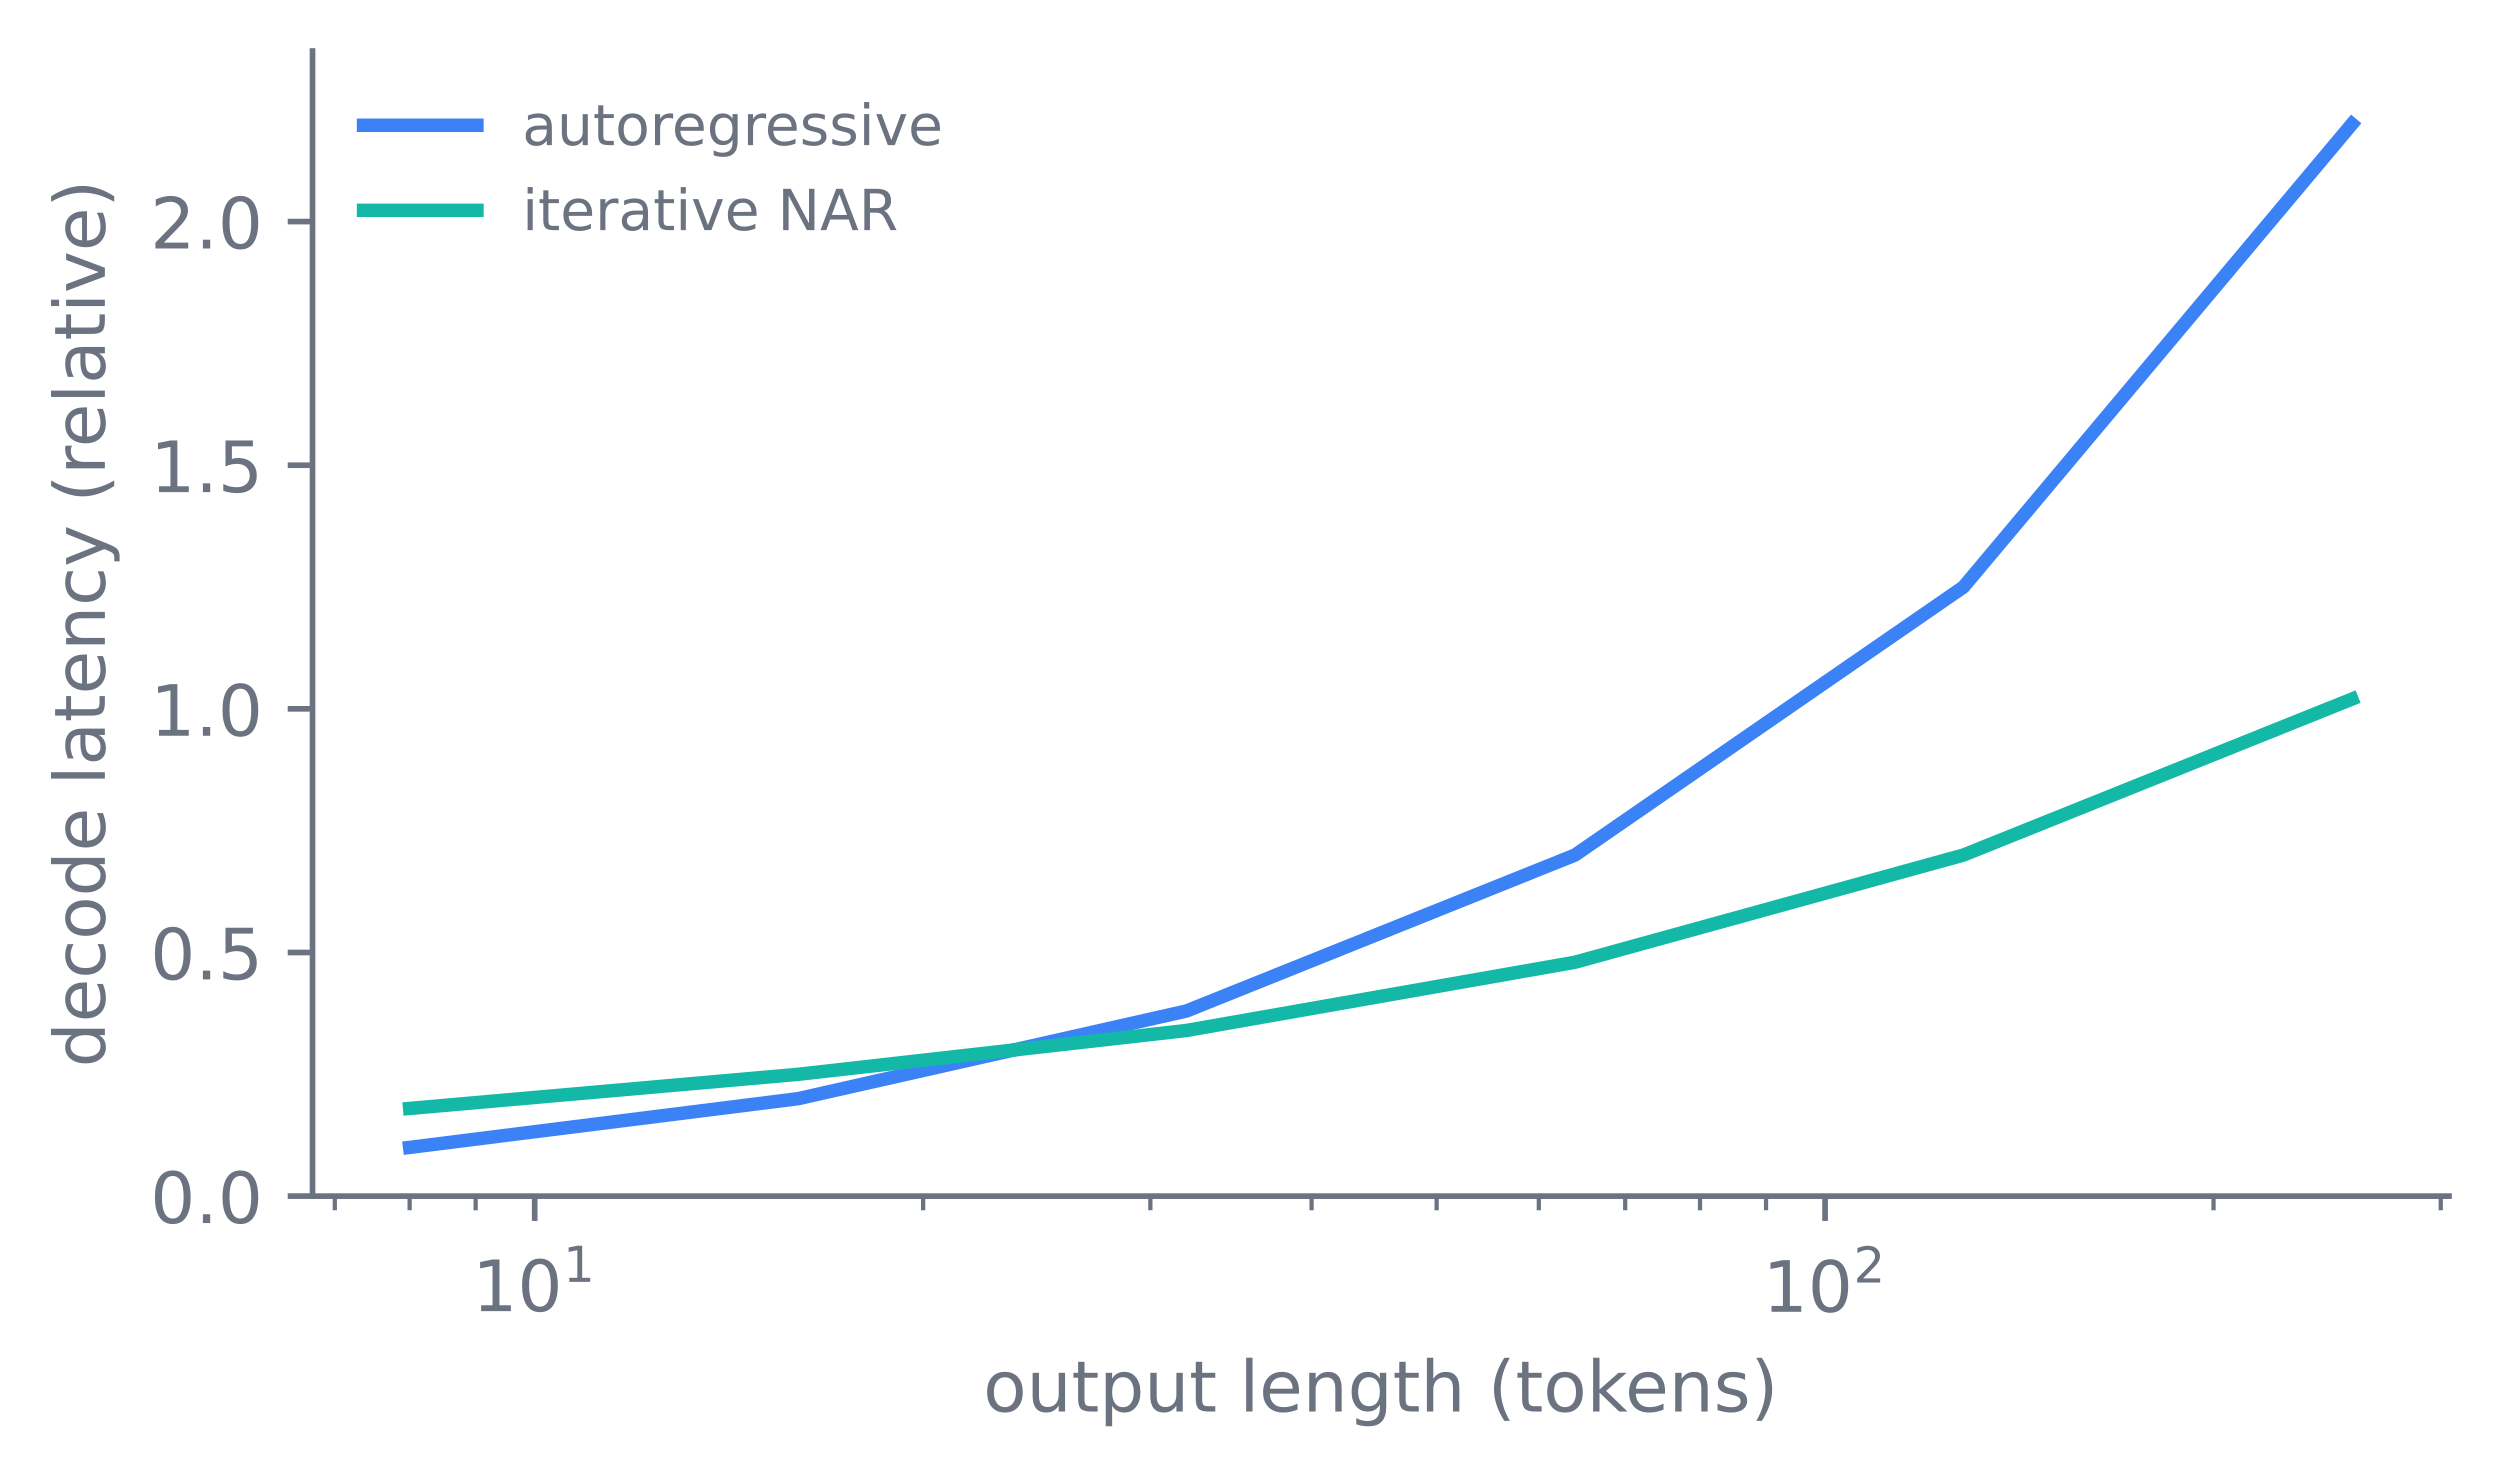
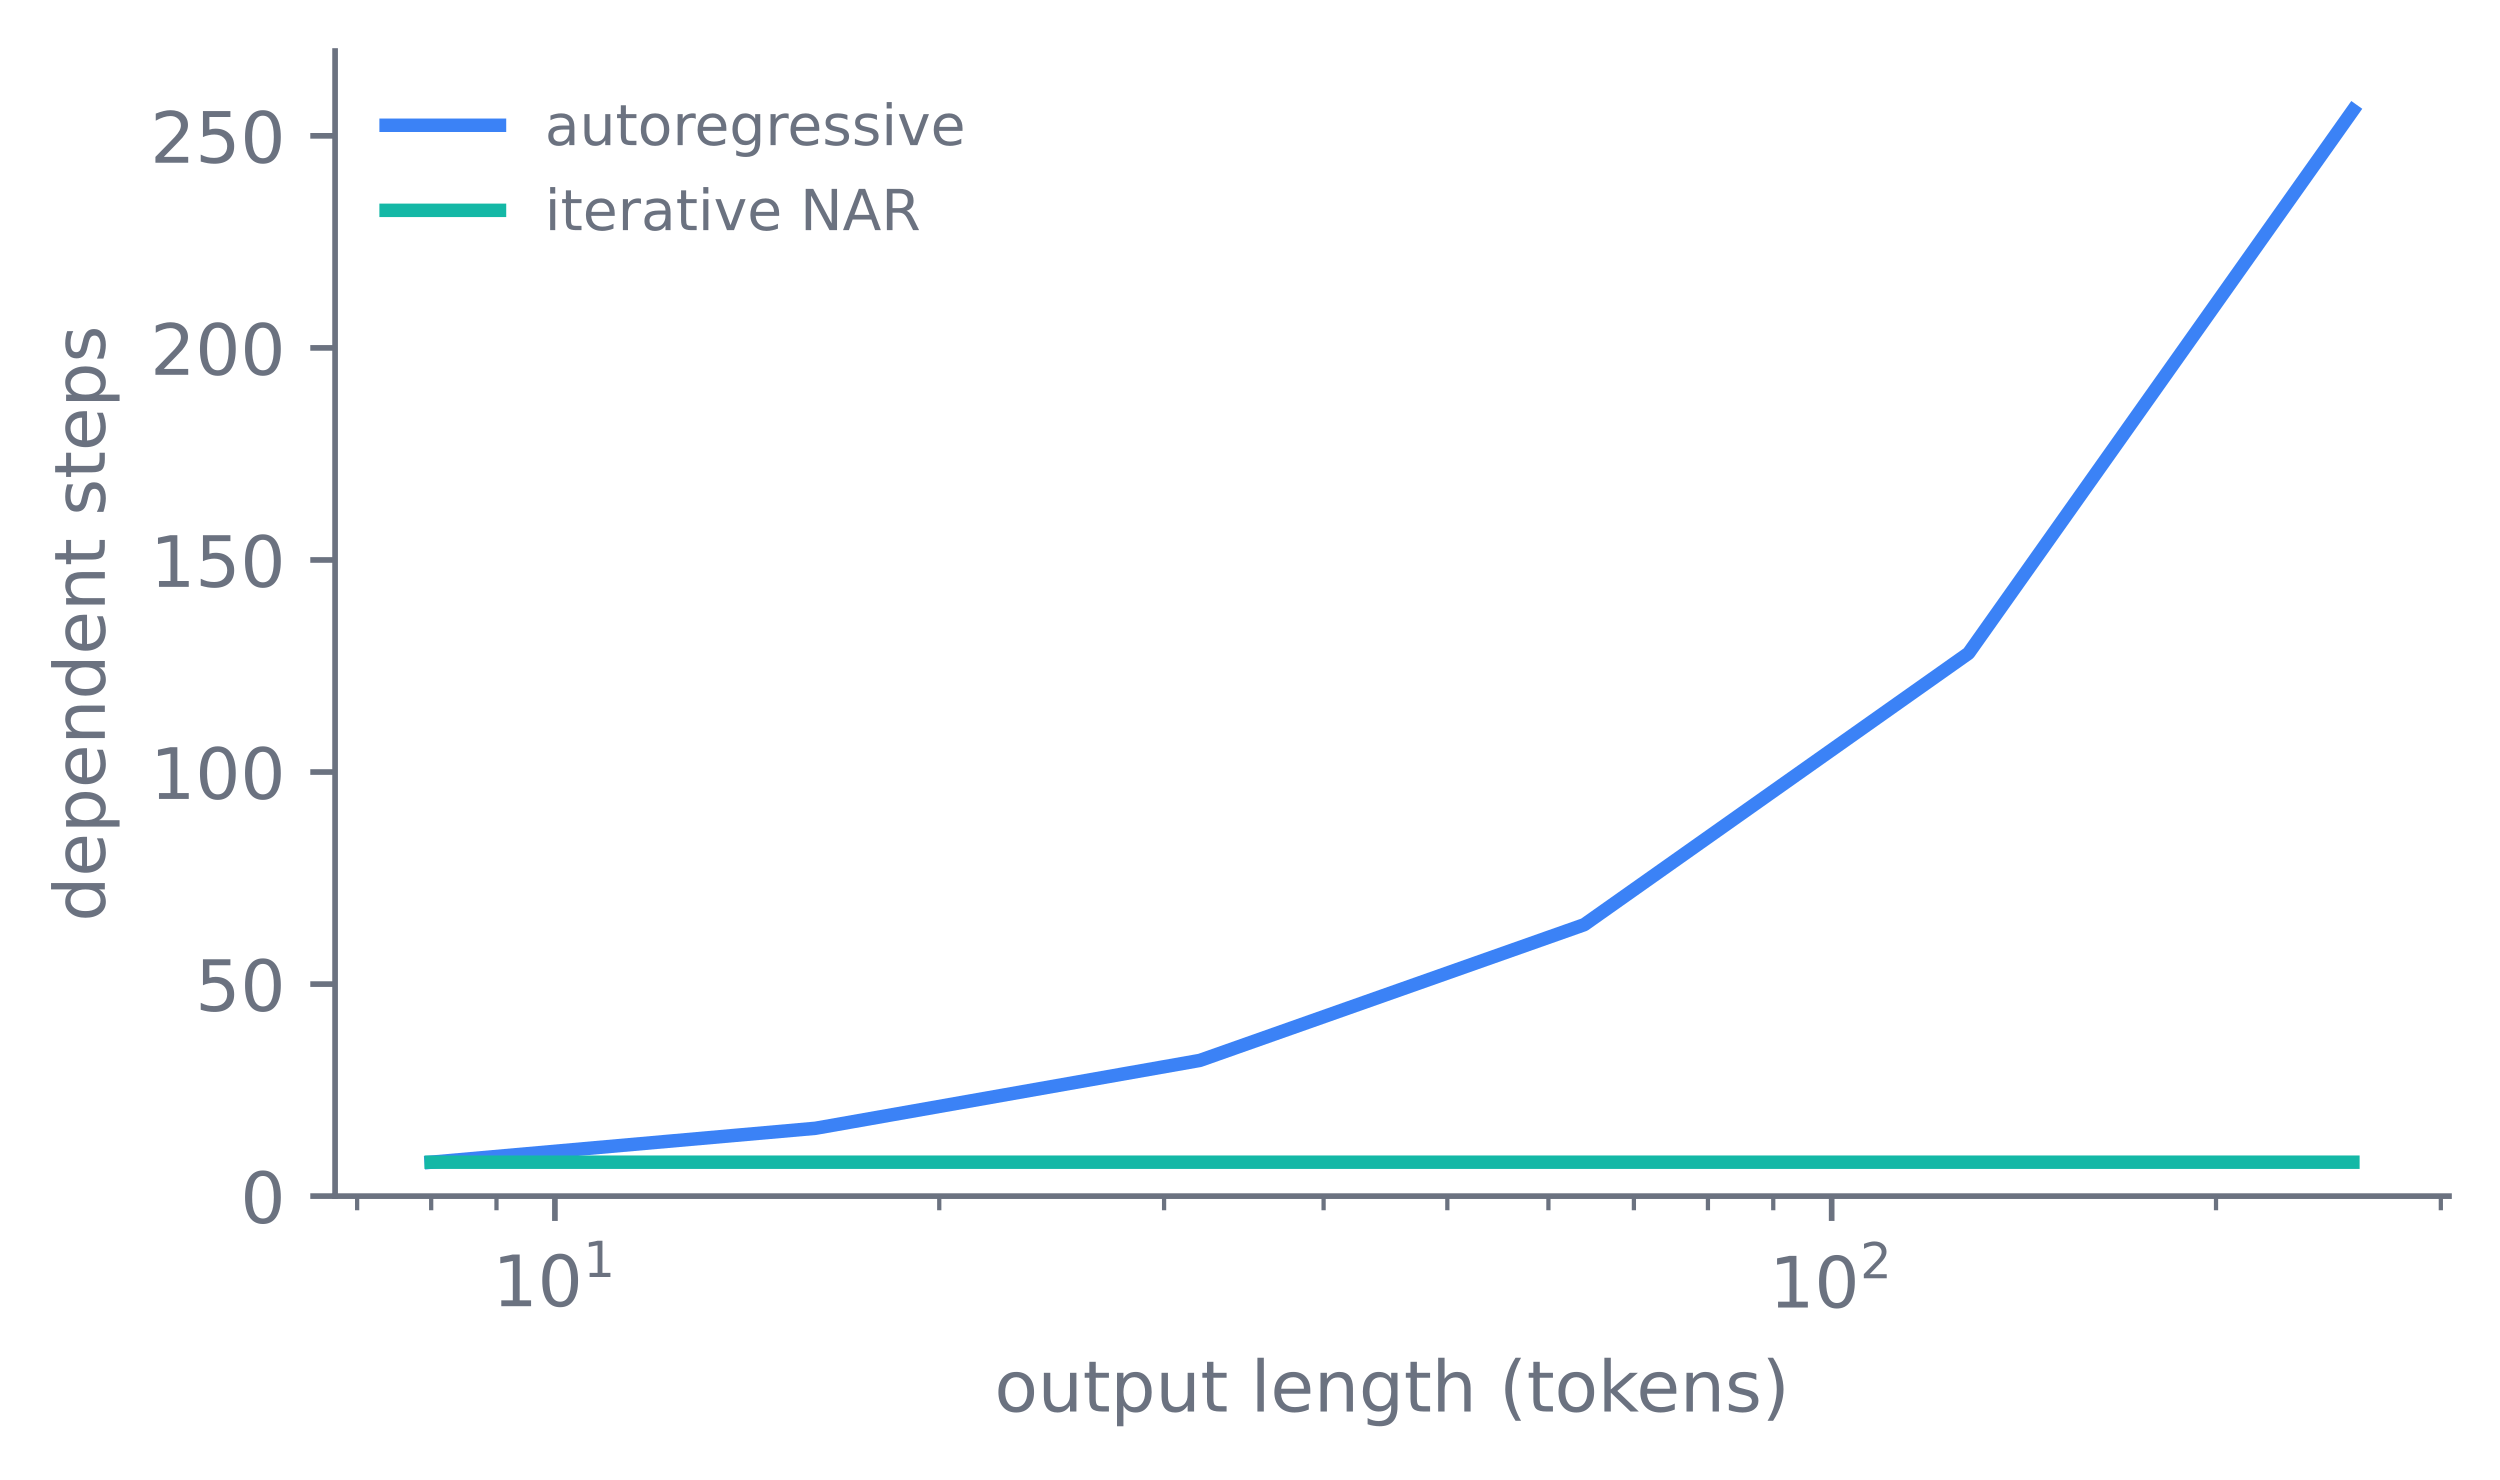
<svg xmlns="http://www.w3.org/2000/svg" xmlns:xlink="http://www.w3.org/1999/xlink" width="352.8pt" height="208.8pt" viewBox="0 0 352.8 208.8" version="1.1">
  <defs>
    <style type="text/css">*{stroke-linejoin: round; stroke-linecap: butt}</style>
  </defs>
  <g id="figure_1">
    <g id="patch_1">
-       <path d="M 0 208.8  L 352.8 208.8  L 352.8 0  L 0 0  L 0 208.8  z " style="fill: none" />
+       <path d="M 0 208.8 L 352.8 208.8 L 352.8 0 L 0 0 L 0 208.8 z " style="fill: none" />
    </g>
    <g id="axes_1">
      <g id="patch_2">
-         <path d="M 44.104 168.797  L 345.6 168.797  L 345.6 7.2  L 44.104 7.2  L 44.104 168.797  z " style="fill: none" />
+         <path d="M 47.288 168.797 L 345.6 168.797 L 345.6 7.2 L 47.288 7.2 L 47.288 168.797 z " style="fill: none" />
      </g>
      <g id="matplotlib.axis_1">
        <g id="xtick_1">
          <g id="line2d_1">
            <defs>
-               <path id="m5fe052b516" d="M 0 0  L 0 3.5  " style="stroke: #6b7280; stroke-width: 0.8" />
+               <path id="m3eccff5e5d" d="M 0 0 L 0 3.5 " style="stroke: #6b7280; stroke-width: 0.8" />
            </defs>
            <g>
-               <use xlink:href="#m5fe052b516" x="75.456" y="168.797" style="fill: #6b7280; stroke: #6b7280; stroke-width: 0.8" />
+               <use xlink:href="#m3eccff5e5d" x="78.309" y="168.797" style="fill: #6b7280; stroke: #6b7280; stroke-width: 0.8" />
            </g>
          </g>
          <g id="text_1">
-             <g style="fill: #6b7280" transform="translate(66.65556 185.0969) scale(0.1 -0.1)">
-               <defs>
-                 <path id="DejaVuSans-14" d="M 794 531  L 1825 531  L 1825 4091  L 703 3866  L 703 4441  L 1819 4666  L 2450 4666  L 2450 531  L 3481 531  L 3481 0  L 794 0  L 794 531  z " transform="scale(0.015625)" />
-                 <path id="DejaVuSans-13" d="M 2034 4250  Q 1547 4250 1301 3770  Q 1056 3291 1056 2328  Q 1056 1369 1301 889  Q 1547 409 2034 409  Q 2525 409 2770 889  Q 3016 1369 3016 2328  Q 3016 3291 2770 3770  Q 2525 4250 2034 4250  z M 2034 4750  Q 2819 4750 3233 4129  Q 3647 3509 3647 2328  Q 3647 1150 3233 529  Q 2819 -91 2034 -91  Q 1250 -91 836 529  Q 422 1150 422 2328  Q 422 3509 836 4129  Q 1250 4750 2034 4750  z " transform="scale(0.015625)" />
-               </defs>
-               <use xlink:href="#DejaVuSans-14" transform="translate(0 0.665625)" />
-               <use xlink:href="#DejaVuSans-13" transform="translate(63.62305 0.665625)" />
-               <use xlink:href="#DejaVuSans-14" transform="translate(128.2031 41.96563) scale(0.7)" />
+             <g style="fill: #6b7280" transform="translate(69.5088 185.0969)">
+               <text>
+                 <tspan x="0" y="-0.762" style="font-size: 10px; font-family: 'DejaVu Sans'; fill: #6b7280">1</tspan>
+                 <tspan x="6.362" y="-0.762" style="font-size: 10px; font-family: 'DejaVu Sans'; fill: #6b7280">0</tspan>
+                 <tspan x="12.82" y="-4.892" style="font-size: 7px; font-family: 'DejaVu Sans'; fill: #6b7280">1</tspan>
+               </text>
            </g>
          </g>
        </g>
        <g id="xtick_2">
          <g id="line2d_2">
            <g>
-               <use xlink:href="#m5fe052b516" x="257.555" y="168.797" style="fill: #6b7280; stroke: #6b7280; stroke-width: 0.8" />
+               <use xlink:href="#m3eccff5e5d" x="258.485" y="168.797" style="fill: #6b7280; stroke: #6b7280; stroke-width: 0.8" />
            </g>
          </g>
          <g id="text_2">
-             <g style="fill: #6b7280" transform="translate(248.7553 185.1969) scale(0.1 -0.1)">
-               <defs>
-                 <path id="DejaVuSans-15" d="M 1228 531  L 3431 531  L 3431 0  L 469 0  L 469 531  Q 828 903 1448 1529  Q 2069 2156 2228 2338  Q 2531 2678 2651 2914  Q 2772 3150 2772 3378  Q 2772 3750 2511 3984  Q 2250 4219 1831 4219  Q 1534 4219 1204 4116  Q 875 4013 500 3803  L 500 4441  Q 881 4594 1212 4672  Q 1544 4750 1819 4750  Q 2544 4750 2975 4387  Q 3406 4025 3406 3419  Q 3406 3131 3298 2873  Q 3191 2616 2906 2266  Q 2828 2175 2409 1742  Q 1991 1309 1228 531  z " transform="scale(0.015625)" />
-               </defs>
-               <use xlink:href="#DejaVuSans-14" transform="translate(0 0.746875)" />
-               <use xlink:href="#DejaVuSans-13" transform="translate(63.62305 0.746875)" />
-               <use xlink:href="#DejaVuSans-15" transform="translate(128.2031 42.04688) scale(0.7)" />
+             <g style="fill: #6b7280" transform="translate(249.6852 185.1969)">
+               <text>
+                 <tspan x="0" y="-0.675" style="font-size: 10px; font-family: 'DejaVu Sans'; fill: #6b7280">1</tspan>
+                 <tspan x="6.362" y="-0.675" style="font-size: 10px; font-family: 'DejaVu Sans'; fill: #6b7280">0</tspan>
+                 <tspan x="12.82" y="-4.805" style="font-size: 7px; font-family: 'DejaVu Sans'; fill: #6b7280">2</tspan>
+               </text>
            </g>
          </g>
        </g>
        <g id="xtick_3">
          <g id="line2d_3">
            <defs>
-               <path id="mc36628351e" d="M 0 0  L 0 2  " style="stroke: #6b7280; stroke-width: 0.6" />
+               <path id="m6a48287ec2" d="M 0 0 L 0 2 " style="stroke: #6b7280; stroke-width: 0.6" />
            </defs>
            <g>
-               <use xlink:href="#mc36628351e" x="47.248" y="168.797" style="fill: #6b7280; stroke: #6b7280; stroke-width: 0.6" />
+               <use xlink:href="#m6a48287ec2" x="50.399" y="168.797" style="fill: #6b7280; stroke: #6b7280; stroke-width: 0.6" />
            </g>
          </g>
        </g>
        <g id="xtick_4">
          <g id="line2d_4">
            <g>
-               <use xlink:href="#mc36628351e" x="57.808" y="168.797" style="fill: #6b7280; stroke: #6b7280; stroke-width: 0.6" />
+               <use xlink:href="#m6a48287ec2" x="60.848" y="168.797" style="fill: #6b7280; stroke: #6b7280; stroke-width: 0.6" />
            </g>
          </g>
        </g>
        <g id="xtick_5">
          <g id="line2d_5">
            <g>
-               <use xlink:href="#mc36628351e" x="67.123" y="168.797" style="fill: #6b7280; stroke: #6b7280; stroke-width: 0.6" />
+               <use xlink:href="#m6a48287ec2" x="70.064" y="168.797" style="fill: #6b7280; stroke: #6b7280; stroke-width: 0.6" />
            </g>
          </g>
        </g>
        <g id="xtick_6">
          <g id="line2d_6">
            <g>
-               <use xlink:href="#mc36628351e" x="130.273" y="168.797" style="fill: #6b7280; stroke: #6b7280; stroke-width: 0.6" />
+               <use xlink:href="#m6a48287ec2" x="132.547" y="168.797" style="fill: #6b7280; stroke: #6b7280; stroke-width: 0.6" />
            </g>
          </g>
        </g>
        <g id="xtick_7">
          <g id="line2d_7">
            <g>
-               <use xlink:href="#mc36628351e" x="162.339" y="168.797" style="fill: #6b7280; stroke: #6b7280; stroke-width: 0.6" />
+               <use xlink:href="#m6a48287ec2" x="164.275" y="168.797" style="fill: #6b7280; stroke: #6b7280; stroke-width: 0.6" />
            </g>
          </g>
        </g>
        <g id="xtick_8">
          <g id="line2d_8">
            <g>
-               <use xlink:href="#mc36628351e" x="185.091" y="168.797" style="fill: #6b7280; stroke: #6b7280; stroke-width: 0.6" />
+               <use xlink:href="#m6a48287ec2" x="186.786" y="168.797" style="fill: #6b7280; stroke: #6b7280; stroke-width: 0.6" />
            </g>
          </g>
        </g>
        <g id="xtick_9">
          <g id="line2d_9">
            <g>
-               <use xlink:href="#mc36628351e" x="202.738" y="168.797" style="fill: #6b7280; stroke: #6b7280; stroke-width: 0.6" />
+               <use xlink:href="#m6a48287ec2" x="204.247" y="168.797" style="fill: #6b7280; stroke: #6b7280; stroke-width: 0.6" />
            </g>
          </g>
        </g>
        <g id="xtick_10">
          <g id="line2d_10">
            <g>
-               <use xlink:href="#mc36628351e" x="217.157" y="168.797" style="fill: #6b7280; stroke: #6b7280; stroke-width: 0.6" />
+               <use xlink:href="#m6a48287ec2" x="218.513" y="168.797" style="fill: #6b7280; stroke: #6b7280; stroke-width: 0.6" />
            </g>
          </g>
        </g>
        <g id="xtick_11">
          <g id="line2d_11">
            <g>
-               <use xlink:href="#mc36628351e" x="229.348" y="168.797" style="fill: #6b7280; stroke: #6b7280; stroke-width: 0.6" />
+               <use xlink:href="#m6a48287ec2" x="230.576" y="168.797" style="fill: #6b7280; stroke: #6b7280; stroke-width: 0.6" />
            </g>
          </g>
        </g>
        <g id="xtick_12">
          <g id="line2d_12">
            <g>
-               <use xlink:href="#mc36628351e" x="239.908" y="168.797" style="fill: #6b7280; stroke: #6b7280; stroke-width: 0.6" />
+               <use xlink:href="#m6a48287ec2" x="241.024" y="168.797" style="fill: #6b7280; stroke: #6b7280; stroke-width: 0.6" />
            </g>
          </g>
        </g>
        <g id="xtick_13">
          <g id="line2d_13">
            <g>
-               <use xlink:href="#mc36628351e" x="249.223" y="168.797" style="fill: #6b7280; stroke: #6b7280; stroke-width: 0.6" />
+               <use xlink:href="#m6a48287ec2" x="250.241" y="168.797" style="fill: #6b7280; stroke: #6b7280; stroke-width: 0.6" />
            </g>
          </g>
        </g>
        <g id="xtick_14">
          <g id="line2d_14">
            <g>
-               <use xlink:href="#mc36628351e" x="312.373" y="168.797" style="fill: #6b7280; stroke: #6b7280; stroke-width: 0.6" />
+               <use xlink:href="#m6a48287ec2" x="312.724" y="168.797" style="fill: #6b7280; stroke: #6b7280; stroke-width: 0.6" />
            </g>
          </g>
        </g>
        <g id="xtick_15">
          <g id="line2d_15">
            <g>
-               <use xlink:href="#mc36628351e" x="344.439" y="168.797" style="fill: #6b7280; stroke: #6b7280; stroke-width: 0.6" />
+               <use xlink:href="#m6a48287ec2" x="344.451" y="168.797" style="fill: #6b7280; stroke: #6b7280; stroke-width: 0.6" />
            </g>
          </g>
        </g>
        <g id="text_3">
-           <g style="fill: #6b7280" transform="translate(138.7566 199.1977) scale(0.1 -0.1)">
-             <defs>
-               <path id="DejaVuSans-52" d="M 1959 3097  Q 1497 3097 1228 2736  Q 959 2375 959 1747  Q 959 1119 1226 758  Q 1494 397 1959 397  Q 2419 397 2687 759  Q 2956 1122 2956 1747  Q 2956 2369 2687 2733  Q 2419 3097 1959 3097  z M 1959 3584  Q 2709 3584 3137 3096  Q 3566 2609 3566 1747  Q 3566 888 3137 398  Q 2709 -91 1959 -91  Q 1206 -91 779 398  Q 353 888 353 1747  Q 353 2609 779 3096  Q 1206 3584 1959 3584  z " transform="scale(0.015625)" />
-               <path id="DejaVuSans-58" d="M 544 1381  L 544 3500  L 1119 3500  L 1119 1403  Q 1119 906 1312 657  Q 1506 409 1894 409  Q 2359 409 2629 706  Q 2900 1003 2900 1516  L 2900 3500  L 3475 3500  L 3475 0  L 2900 0  L 2900 538  Q 2691 219 2414 64  Q 2138 -91 1772 -91  Q 1169 -91 856 284  Q 544 659 544 1381  z M 1991 3584  L 1991 3584  z " transform="scale(0.015625)" />
-               <path id="DejaVuSans-57" d="M 1172 4494  L 1172 3500  L 2356 3500  L 2356 3053  L 1172 3053  L 1172 1153  Q 1172 725 1289 603  Q 1406 481 1766 481  L 2356 481  L 2356 0  L 1766 0  Q 1100 0 847 248  Q 594 497 594 1153  L 594 3053  L 172 3053  L 172 3500  L 594 3500  L 594 4494  L 1172 4494  z " transform="scale(0.015625)" />
-               <path id="DejaVuSans-53" d="M 1159 525  L 1159 -1331  L 581 -1331  L 581 3500  L 1159 3500  L 1159 2969  Q 1341 3281 1617 3432  Q 1894 3584 2278 3584  Q 2916 3584 3314 3078  Q 3713 2572 3713 1747  Q 3713 922 3314 415  Q 2916 -91 2278 -91  Q 1894 -91 1617 61  Q 1341 213 1159 525  z M 3116 1747  Q 3116 2381 2855 2742  Q 2594 3103 2138 3103  Q 1681 3103 1420 2742  Q 1159 2381 1159 1747  Q 1159 1113 1420 752  Q 1681 391 2138 391  Q 2594 391 2855 752  Q 3116 1113 3116 1747  z " transform="scale(0.015625)" />
-               <path id="DejaVuSans-3" transform="scale(0.015625)" />
-               <path id="DejaVuSans-4f" d="M 603 4863  L 1178 4863  L 1178 0  L 603 0  L 603 4863  z " transform="scale(0.015625)" />
-               <path id="DejaVuSans-48" d="M 3597 1894  L 3597 1613  L 953 1613  Q 991 1019 1311 708  Q 1631 397 2203 397  Q 2534 397 2845 478  Q 3156 559 3463 722  L 3463 178  Q 3153 47 2828 -22  Q 2503 -91 2169 -91  Q 1331 -91 842 396  Q 353 884 353 1716  Q 353 2575 817 3079  Q 1281 3584 2069 3584  Q 2775 3584 3186 3129  Q 3597 2675 3597 1894  z M 3022 2063  Q 3016 2534 2758 2815  Q 2500 3097 2075 3097  Q 1594 3097 1305 2825  Q 1016 2553 972 2059  L 3022 2063  z " transform="scale(0.015625)" />
-               <path id="DejaVuSans-51" d="M 3513 2113  L 3513 0  L 2938 0  L 2938 2094  Q 2938 2591 2744 2837  Q 2550 3084 2163 3084  Q 1697 3084 1428 2787  Q 1159 2491 1159 1978  L 1159 0  L 581 0  L 581 3500  L 1159 3500  L 1159 2956  Q 1366 3272 1645 3428  Q 1925 3584 2291 3584  Q 2894 3584 3203 3211  Q 3513 2838 3513 2113  z " transform="scale(0.015625)" />
-               <path id="DejaVuSans-4a" d="M 2906 1791  Q 2906 2416 2648 2759  Q 2391 3103 1925 3103  Q 1463 3103 1205 2759  Q 947 2416 947 1791  Q 947 1169 1205 825  Q 1463 481 1925 481  Q 2391 481 2648 825  Q 2906 1169 2906 1791  z M 3481 434  Q 3481 -459 3084 -895  Q 2688 -1331 1869 -1331  Q 1566 -1331 1297 -1286  Q 1028 -1241 775 -1147  L 775 -588  Q 1028 -725 1275 -790  Q 1522 -856 1778 -856  Q 2344 -856 2625 -561  Q 2906 -266 2906 331  L 2906 616  Q 2728 306 2450 153  Q 2172 0 1784 0  Q 1141 0 747 490  Q 353 981 353 1791  Q 353 2603 747 3093  Q 1141 3584 1784 3584  Q 2172 3584 2450 3431  Q 2728 3278 2906 2969  L 2906 3500  L 3481 3500  L 3481 434  z " transform="scale(0.015625)" />
-               <path id="DejaVuSans-4b" d="M 3513 2113  L 3513 0  L 2938 0  L 2938 2094  Q 2938 2591 2744 2837  Q 2550 3084 2163 3084  Q 1697 3084 1428 2787  Q 1159 2491 1159 1978  L 1159 0  L 581 0  L 581 4863  L 1159 4863  L 1159 2956  Q 1366 3272 1645 3428  Q 1925 3584 2291 3584  Q 2894 3584 3203 3211  Q 3513 2838 3513 2113  z " transform="scale(0.015625)" />
-               <path id="DejaVuSans-b" d="M 1984 4856  Q 1566 4138 1362 3434  Q 1159 2731 1159 2009  Q 1159 1288 1364 580  Q 1569 -128 1984 -844  L 1484 -844  Q 1016 -109 783 600  Q 550 1309 550 2009  Q 550 2706 781 3412  Q 1013 4119 1484 4856  L 1984 4856  z " transform="scale(0.015625)" />
-               <path id="DejaVuSans-4e" d="M 581 4863  L 1159 4863  L 1159 1991  L 2875 3500  L 3609 3500  L 1753 1863  L 3688 0  L 2938 0  L 1159 1709  L 1159 0  L 581 0  L 581 4863  z " transform="scale(0.015625)" />
-               <path id="DejaVuSans-56" d="M 2834 3397  L 2834 2853  Q 2591 2978 2328 3040  Q 2066 3103 1784 3103  Q 1356 3103 1142 2972  Q 928 2841 928 2578  Q 928 2378 1081 2264  Q 1234 2150 1697 2047  L 1894 2003  Q 2506 1872 2764 1633  Q 3022 1394 3022 966  Q 3022 478 2636 193  Q 2250 -91 1575 -91  Q 1294 -91 989 -36  Q 684 19 347 128  L 347 722  Q 666 556 975 473  Q 1284 391 1588 391  Q 1994 391 2212 530  Q 2431 669 2431 922  Q 2431 1156 2273 1281  Q 2116 1406 1581 1522  L 1381 1569  Q 847 1681 609 1914  Q 372 2147 372 2553  Q 372 3047 722 3315  Q 1072 3584 1716 3584  Q 2034 3584 2315 3537  Q 2597 3491 2834 3397  z " transform="scale(0.015625)" />
-               <path id="DejaVuSans-c" d="M 513 4856  L 1013 4856  Q 1481 4119 1714 3412  Q 1947 2706 1947 2009  Q 1947 1309 1714 600  Q 1481 -109 1013 -844  L 513 -844  Q 928 -128 1133 580  Q 1338 1288 1338 2009  Q 1338 2731 1133 3434  Q 928 4138 513 4856  z " transform="scale(0.015625)" />
-             </defs>
-             <use xlink:href="#DejaVuSans-52" />
-             <use xlink:href="#DejaVuSans-58" transform="translate(61.1875 0)" />
-             <use xlink:href="#DejaVuSans-57" transform="translate(124.5625 0)" />
-             <use xlink:href="#DejaVuSans-53" transform="translate(163.7656 0)" />
-             <use xlink:href="#DejaVuSans-58" transform="translate(227.25 0)" />
-             <use xlink:href="#DejaVuSans-57" transform="translate(290.625 0)" />
-             <use xlink:href="#DejaVuSans-3" transform="translate(329.8281 0)" />
-             <use xlink:href="#DejaVuSans-4f" transform="translate(361.6094 0)" />
-             <use xlink:href="#DejaVuSans-48" transform="translate(389.3906 0)" />
-             <use xlink:href="#DejaVuSans-51" transform="translate(450.9219 0)" />
-             <use xlink:href="#DejaVuSans-4a" transform="translate(514.2969 0)" />
-             <use xlink:href="#DejaVuSans-57" transform="translate(577.7812 0)" />
-             <use xlink:href="#DejaVuSans-4b" transform="translate(616.9844 0)" />
-             <use xlink:href="#DejaVuSans-3" transform="translate(680.3594 0)" />
-             <use xlink:href="#DejaVuSans-b" transform="translate(712.1406 0)" />
-             <use xlink:href="#DejaVuSans-57" transform="translate(751.1562 0)" />
-             <use xlink:href="#DejaVuSans-52" transform="translate(790.3594 0)" />
-             <use xlink:href="#DejaVuSans-4e" transform="translate(851.5469 0)" />
-             <use xlink:href="#DejaVuSans-48" transform="translate(905.8906 0)" />
-             <use xlink:href="#DejaVuSans-51" transform="translate(967.4219 0)" />
-             <use xlink:href="#DejaVuSans-56" transform="translate(1030.797 0)" />
-             <use xlink:href="#DejaVuSans-c" transform="translate(1082.891 0)" />
-           </g>
+           <text style="font-size: 10px; font-family: 'DejaVu Sans', 'Bitstream Vera Sans', 'Computer Modern Sans Serif', 'Lucida Grande', 'Verdana', 'Geneva', 'Lucid', 'Arial', 'Helvetica', 'Avant Garde', sans-serif; text-anchor: middle; fill: #6b7280" x="196.444" y="199.198" transform="rotate(-0 196.4441 199.1977)">output length (tokens)</text>
        </g>
      </g>
      <g id="matplotlib.axis_2">
        <g id="ytick_1">
          <g id="line2d_16">
            <defs>
-               <path id="m116cc64ccb" d="M 0 0  L -3.5 0  " style="stroke: #6b7280; stroke-width: 0.8" />
+               <path id="m5c6652f46f" d="M 0 0 L -3.5 0 " style="stroke: #6b7280; stroke-width: 0.8" />
            </defs>
            <g>
-               <use xlink:href="#m116cc64ccb" x="44.104" y="168.797" style="fill: #6b7280; stroke: #6b7280; stroke-width: 0.8" />
+               <use xlink:href="#m5c6652f46f" x="47.288" y="168.797" style="fill: #6b7280; stroke: #6b7280; stroke-width: 0.8" />
            </g>
          </g>
          <g id="text_4">
-             <g style="fill: #6b7280" transform="translate(21.20078 172.5957) scale(0.1 -0.1)">
-               <defs>
-                 <path id="DejaVuSans-11" d="M 684 794  L 1344 794  L 1344 0  L 684 0  L 684 794  z " transform="scale(0.015625)" />
-               </defs>
-               <use xlink:href="#DejaVuSans-13" />
-               <use xlink:href="#DejaVuSans-11" transform="translate(63.625 0)" />
-               <use xlink:href="#DejaVuSans-13" transform="translate(95.40625 0)" />
-             </g>
+             <text style="font-size: 10px; font-family: 'DejaVu Sans', 'Bitstream Vera Sans', 'Computer Modern Sans Serif', 'Lucida Grande', 'Verdana', 'Geneva', 'Lucid', 'Arial', 'Helvetica', 'Avant Garde', sans-serif; text-anchor: end; fill: #6b7280" x="40.288" y="172.596" transform="rotate(-0 40.28828 172.5957)">0</text>
          </g>
        </g>
        <g id="ytick_2">
          <g id="line2d_17">
            <g>
-               <use xlink:href="#m116cc64ccb" x="44.104" y="134.415" style="fill: #6b7280; stroke: #6b7280; stroke-width: 0.8" />
+               <use xlink:href="#m5c6652f46f" x="47.288" y="138.872" style="fill: #6b7280; stroke: #6b7280; stroke-width: 0.8" />
            </g>
          </g>
          <g id="text_5">
-             <g style="fill: #6b7280" transform="translate(21.20078 138.2134) scale(0.1 -0.1)">
-               <defs>
-                 <path id="DejaVuSans-18" d="M 691 4666  L 3169 4666  L 3169 4134  L 1269 4134  L 1269 2991  Q 1406 3038 1543 3061  Q 1681 3084 1819 3084  Q 2600 3084 3056 2656  Q 3513 2228 3513 1497  Q 3513 744 3044 326  Q 2575 -91 1722 -91  Q 1428 -91 1123 -41  Q 819 9 494 109  L 494 744  Q 775 591 1075 516  Q 1375 441 1709 441  Q 2250 441 2565 725  Q 2881 1009 2881 1497  Q 2881 1984 2565 2268  Q 2250 2553 1709 2553  Q 1456 2553 1204 2497  Q 953 2441 691 2322  L 691 4666  z " transform="scale(0.015625)" />
-               </defs>
-               <use xlink:href="#DejaVuSans-13" />
-               <use xlink:href="#DejaVuSans-11" transform="translate(63.625 0)" />
-               <use xlink:href="#DejaVuSans-18" transform="translate(95.40625 0)" />
-             </g>
+             <text style="font-size: 10px; font-family: 'DejaVu Sans', 'Bitstream Vera Sans', 'Computer Modern Sans Serif', 'Lucida Grande', 'Verdana', 'Geneva', 'Lucid', 'Arial', 'Helvetica', 'Avant Garde', sans-serif; text-anchor: end; fill: #6b7280" x="40.288" y="142.67" transform="rotate(-0 40.28828 142.6704)">50</text>
          </g>
        </g>
        <g id="ytick_3">
          <g id="line2d_18">
            <g>
-               <use xlink:href="#m116cc64ccb" x="44.104" y="100.032" style="fill: #6b7280; stroke: #6b7280; stroke-width: 0.8" />
+               <use xlink:href="#m5c6652f46f" x="47.288" y="108.946" style="fill: #6b7280; stroke: #6b7280; stroke-width: 0.8" />
            </g>
          </g>
          <g id="text_6">
-             <g style="fill: #6b7280" transform="translate(21.20078 103.8311) scale(0.1 -0.1)">
-               <use xlink:href="#DejaVuSans-14" />
-               <use xlink:href="#DejaVuSans-11" transform="translate(63.625 0)" />
-               <use xlink:href="#DejaVuSans-13" transform="translate(95.40625 0)" />
-             </g>
+             <text style="font-size: 10px; font-family: 'DejaVu Sans', 'Bitstream Vera Sans', 'Computer Modern Sans Serif', 'Lucida Grande', 'Verdana', 'Geneva', 'Lucid', 'Arial', 'Helvetica', 'Avant Garde', sans-serif; text-anchor: end; fill: #6b7280" x="40.288" y="112.745" transform="rotate(-0 40.28828 112.745)">100</text>
          </g>
        </g>
        <g id="ytick_4">
          <g id="line2d_19">
            <g>
-               <use xlink:href="#m116cc64ccb" x="44.104" y="65.65" style="fill: #6b7280; stroke: #6b7280; stroke-width: 0.8" />
+               <use xlink:href="#m5c6652f46f" x="47.288" y="79.021" style="fill: #6b7280; stroke: #6b7280; stroke-width: 0.8" />
            </g>
          </g>
          <g id="text_7">
-             <g style="fill: #6b7280" transform="translate(21.20078 69.44876) scale(0.1 -0.1)">
-               <use xlink:href="#DejaVuSans-14" />
-               <use xlink:href="#DejaVuSans-11" transform="translate(63.625 0)" />
-               <use xlink:href="#DejaVuSans-18" transform="translate(95.40625 0)" />
-             </g>
+             <text style="font-size: 10px; font-family: 'DejaVu Sans', 'Bitstream Vera Sans', 'Computer Modern Sans Serif', 'Lucida Grande', 'Verdana', 'Geneva', 'Lucid', 'Arial', 'Helvetica', 'Avant Garde', sans-serif; text-anchor: end; fill: #6b7280" x="40.288" y="82.82" transform="rotate(-0 40.28828 82.81966)">150</text>
          </g>
        </g>
        <g id="ytick_5">
          <g id="line2d_20">
            <g>
-               <use xlink:href="#m116cc64ccb" x="44.104" y="31.268" style="fill: #6b7280; stroke: #6b7280; stroke-width: 0.8" />
+               <use xlink:href="#m5c6652f46f" x="47.288" y="49.095" style="fill: #6b7280; stroke: #6b7280; stroke-width: 0.8" />
            </g>
          </g>
          <g id="text_8">
-             <g style="fill: #6b7280" transform="translate(21.20078 35.06645) scale(0.1 -0.1)">
-               <use xlink:href="#DejaVuSans-15" />
-               <use xlink:href="#DejaVuSans-11" transform="translate(63.625 0)" />
-               <use xlink:href="#DejaVuSans-13" transform="translate(95.40625 0)" />
-             </g>
-           </g>
-         </g>
-         <g id="text_9">
-           <g style="fill: #6b7280" transform="translate(14.79844 150.6156) rotate(-90) scale(0.1 -0.1)">
-             <defs>
-               <path id="DejaVuSans-47" d="M 2906 2969  L 2906 4863  L 3481 4863  L 3481 0  L 2906 0  L 2906 525  Q 2725 213 2448 61  Q 2172 -91 1784 -91  Q 1150 -91 751 415  Q 353 922 353 1747  Q 353 2572 751 3078  Q 1150 3584 1784 3584  Q 2172 3584 2448 3432  Q 2725 3281 2906 2969  z M 947 1747  Q 947 1113 1208 752  Q 1469 391 1925 391  Q 2381 391 2643 752  Q 2906 1113 2906 1747  Q 2906 2381 2643 2742  Q 2381 3103 1925 3103  Q 1469 3103 1208 2742  Q 947 2381 947 1747  z " transform="scale(0.015625)" />
-               <path id="DejaVuSans-46" d="M 3122 3366  L 3122 2828  Q 2878 2963 2633 3030  Q 2388 3097 2138 3097  Q 1578 3097 1268 2742  Q 959 2388 959 1747  Q 959 1106 1268 751  Q 1578 397 2138 397  Q 2388 397 2633 464  Q 2878 531 3122 666  L 3122 134  Q 2881 22 2623 -34  Q 2366 -91 2075 -91  Q 1284 -91 818 406  Q 353 903 353 1747  Q 353 2603 823 3093  Q 1294 3584 2113 3584  Q 2378 3584 2631 3529  Q 2884 3475 3122 3366  z " transform="scale(0.015625)" />
-               <path id="DejaVuSans-44" d="M 2194 1759  Q 1497 1759 1228 1600  Q 959 1441 959 1056  Q 959 750 1161 570  Q 1363 391 1709 391  Q 2188 391 2477 730  Q 2766 1069 2766 1631  L 2766 1759  L 2194 1759  z M 3341 1997  L 3341 0  L 2766 0  L 2766 531  Q 2569 213 2275 61  Q 1981 -91 1556 -91  Q 1019 -91 701 211  Q 384 513 384 1019  Q 384 1609 779 1909  Q 1175 2209 1959 2209  L 2766 2209  L 2766 2266  Q 2766 2663 2505 2880  Q 2244 3097 1772 3097  Q 1472 3097 1187 3025  Q 903 2953 641 2809  L 641 3341  Q 956 3463 1253 3523  Q 1550 3584 1831 3584  Q 2591 3584 2966 3190  Q 3341 2797 3341 1997  z " transform="scale(0.015625)" />
-               <path id="DejaVuSans-5c" d="M 2059 -325  Q 1816 -950 1584 -1140  Q 1353 -1331 966 -1331  L 506 -1331  L 506 -850  L 844 -850  Q 1081 -850 1212 -737  Q 1344 -625 1503 -206  L 1606 56  L 191 3500  L 800 3500  L 1894 763  L 2988 3500  L 3597 3500  L 2059 -325  z " transform="scale(0.015625)" />
-               <path id="DejaVuSans-55" d="M 2631 2963  Q 2534 3019 2420 3045  Q 2306 3072 2169 3072  Q 1681 3072 1420 2755  Q 1159 2438 1159 1844  L 1159 0  L 581 0  L 581 3500  L 1159 3500  L 1159 2956  Q 1341 3275 1631 3429  Q 1922 3584 2338 3584  Q 2397 3584 2469 3576  Q 2541 3569 2628 3553  L 2631 2963  z " transform="scale(0.015625)" />
-               <path id="DejaVuSans-4c" d="M 603 3500  L 1178 3500  L 1178 0  L 603 0  L 603 3500  z M 603 4863  L 1178 4863  L 1178 4134  L 603 4134  L 603 4863  z " transform="scale(0.015625)" />
-               <path id="DejaVuSans-59" d="M 191 3500  L 800 3500  L 1894 563  L 2988 3500  L 3597 3500  L 2284 0  L 1503 0  L 191 3500  z " transform="scale(0.015625)" />
-             </defs>
-             <use xlink:href="#DejaVuSans-47" />
-             <use xlink:href="#DejaVuSans-48" transform="translate(63.48438 0)" />
-             <use xlink:href="#DejaVuSans-46" transform="translate(125.0156 0)" />
-             <use xlink:href="#DejaVuSans-52" transform="translate(180 0)" />
-             <use xlink:href="#DejaVuSans-47" transform="translate(241.1875 0)" />
-             <use xlink:href="#DejaVuSans-48" transform="translate(304.6719 0)" />
-             <use xlink:href="#DejaVuSans-3" transform="translate(366.2031 0)" />
-             <use xlink:href="#DejaVuSans-4f" transform="translate(397.9844 0)" />
-             <use xlink:href="#DejaVuSans-44" transform="translate(425.7656 0)" />
-             <use xlink:href="#DejaVuSans-57" transform="translate(487.0469 0)" />
-             <use xlink:href="#DejaVuSans-48" transform="translate(526.25 0)" />
-             <use xlink:href="#DejaVuSans-51" transform="translate(587.7812 0)" />
-             <use xlink:href="#DejaVuSans-46" transform="translate(651.1562 0)" />
-             <use xlink:href="#DejaVuSans-5c" transform="translate(706.1406 0)" />
-             <use xlink:href="#DejaVuSans-3" transform="translate(765.3281 0)" />
-             <use xlink:href="#DejaVuSans-b" transform="translate(797.1094 0)" />
-             <use xlink:href="#DejaVuSans-55" transform="translate(836.125 0)" />
-             <use xlink:href="#DejaVuSans-48" transform="translate(875.0312 0)" />
-             <use xlink:href="#DejaVuSans-4f" transform="translate(936.5625 0)" />
-             <use xlink:href="#DejaVuSans-44" transform="translate(964.3438 0)" />
-             <use xlink:href="#DejaVuSans-57" transform="translate(1025.625 0)" />
-             <use xlink:href="#DejaVuSans-4c" transform="translate(1064.828 0)" />
-             <use xlink:href="#DejaVuSans-59" transform="translate(1092.609 0)" />
-             <use xlink:href="#DejaVuSans-48" transform="translate(1151.797 0)" />
-             <use xlink:href="#DejaVuSans-c" transform="translate(1213.328 0)" />
-           </g>
-         </g>
-       </g>
-       <g id="line2d_21">
-         <path d="M 57.808 161.92  L 112.626 155.044  L 167.443 142.666  L 222.261 120.662  L 277.078 82.841  L 331.896 17.515  " clip-path="url(#pabbac41556)" style="fill: none; stroke: #3b82f6; stroke-width: 1.9; stroke-linecap: square" />
+             <text style="font-size: 10px; font-family: 'DejaVu Sans', 'Bitstream Vera Sans', 'Computer Modern Sans Serif', 'Lucida Grande', 'Verdana', 'Geneva', 'Lucid', 'Arial', 'Helvetica', 'Avant Garde', sans-serif; text-anchor: end; fill: #6b7280" x="40.288" y="52.894" transform="rotate(-0 40.28828 52.89431)">200</text>
+           </g>
+         </g>
+         <g id="ytick_6">
+           <g id="line2d_21">
+             <g>
+               <use xlink:href="#m5c6652f46f" x="47.288" y="19.17" style="fill: #6b7280; stroke: #6b7280; stroke-width: 0.8" />
+             </g>
+           </g>
+           <g id="text_9">
+             <text style="font-size: 10px; font-family: 'DejaVu Sans', 'Bitstream Vera Sans', 'Computer Modern Sans Serif', 'Lucida Grande', 'Verdana', 'Geneva', 'Lucid', 'Arial', 'Helvetica', 'Avant Garde', sans-serif; text-anchor: end; fill: #6b7280" x="40.288" y="22.969" transform="rotate(-0 40.28828 22.96897)">250</text>
+           </g>
+         </g>
+         <g id="text_10">
+           <text style="font-size: 10px; font-family: 'DejaVu Sans', 'Bitstream Vera Sans', 'Computer Modern Sans Serif', 'Lucida Grande', 'Verdana', 'Geneva', 'Lucid', 'Arial', 'Helvetica', 'Avant Garde', sans-serif; text-anchor: middle; fill: #6b7280" x="14.798" y="87.998" transform="rotate(-90 14.79844 87.99844)">dependent steps</text>
+         </g>
      </g>
      <g id="line2d_22">
-         <path d="M 57.808 156.419  L 112.626 151.606  L 167.443 145.417  L 222.261 135.79  L 277.078 120.662  L 331.896 98.657  " clip-path="url(#pabbac41556)" style="fill: none; stroke: #14b8a6; stroke-width: 1.9; stroke-linecap: square" />
+         <path d="M 60.848 164.009 L 115.086 159.221 L 169.325 149.645 L 223.563 130.492 L 277.802 92.188 L 332.04 15.579 " clip-path="url(#p7562258fcf)" style="fill: none; stroke: #3b82f6; stroke-width: 1.9; stroke-linecap: square" />
+       </g>
+       <g id="line2d_23">
+         <path d="M 60.848 164.009 L 115.086 164.009 L 169.325 164.009 L 223.563 164.009 L 277.802 164.009 L 332.04 164.009 " clip-path="url(#p7562258fcf)" style="fill: none; stroke: #14b8a6; stroke-width: 1.9; stroke-linecap: square" />
      </g>
      <g id="patch_3">
-         <path d="M 44.104 168.797  L 44.104 7.2  " style="fill: none; stroke: #6b7280; stroke-width: 0.8; stroke-linejoin: miter; stroke-linecap: square" />
+         <path d="M 47.288 168.797 L 47.288 7.2 " style="fill: none; stroke: #6b7280; stroke-width: 0.8; stroke-linejoin: miter; stroke-linecap: square" />
      </g>
      <g id="patch_4">
-         <path d="M 44.104 168.797  L 345.6 168.797  " style="fill: none; stroke: #6b7280; stroke-width: 0.8; stroke-linejoin: miter; stroke-linecap: square" />
+         <path d="M 47.288 168.797 L 345.6 168.797 " style="fill: none; stroke: #6b7280; stroke-width: 0.8; stroke-linejoin: miter; stroke-linecap: square" />
      </g>
      <g id="legend_1">
-         <g id="line2d_23">
-           <path d="M 51.304 17.679  L 59.304 17.679  L 67.304 17.679  " style="fill: none; stroke: #3b82f6; stroke-width: 1.9; stroke-linecap: square" />
-         </g>
-         <g id="text_10">
-           <g style="fill: #6b7280" transform="translate(73.70391 20.47875) scale(0.08 -0.08)">
-             <use xlink:href="#DejaVuSans-44" />
-             <use xlink:href="#DejaVuSans-58" transform="translate(61.28125 0)" />
-             <use xlink:href="#DejaVuSans-57" transform="translate(124.6562 0)" />
-             <use xlink:href="#DejaVuSans-52" transform="translate(163.8594 0)" />
-             <use xlink:href="#DejaVuSans-55" transform="translate(225.0469 0)" />
-             <use xlink:href="#DejaVuSans-48" transform="translate(263.9531 0)" />
-             <use xlink:href="#DejaVuSans-4a" transform="translate(325.4844 0)" />
-             <use xlink:href="#DejaVuSans-55" transform="translate(388.9688 0)" />
-             <use xlink:href="#DejaVuSans-48" transform="translate(427.875 0)" />
-             <use xlink:href="#DejaVuSans-56" transform="translate(489.4062 0)" />
-             <use xlink:href="#DejaVuSans-56" transform="translate(541.5 0)" />
-             <use xlink:href="#DejaVuSans-4c" transform="translate(593.5938 0)" />
-             <use xlink:href="#DejaVuSans-59" transform="translate(621.375 0)" />
-             <use xlink:href="#DejaVuSans-48" transform="translate(680.5625 0)" />
-           </g>
-         </g>
        <g id="line2d_24">
-           <path d="M 51.304 29.679  L 59.304 29.679  L 67.304 29.679  " style="fill: none; stroke: #14b8a6; stroke-width: 1.9; stroke-linecap: square" />
+           <path d="M 54.488 17.679 L 62.488 17.679 L 70.488 17.679 " style="fill: none; stroke: #3b82f6; stroke-width: 1.9; stroke-linecap: square" />
        </g>
        <g id="text_11">
-           <g style="fill: #6b7280" transform="translate(73.70391 32.47937) scale(0.08 -0.08)">
-             <defs>
-               <path id="DejaVuSans-31" d="M 628 4666  L 1478 4666  L 3547 763  L 3547 4666  L 4159 4666  L 4159 0  L 3309 0  L 1241 3903  L 1241 0  L 628 0  L 628 4666  z " transform="scale(0.015625)" />
-               <path id="DejaVuSans-24" d="M 2188 4044  L 1331 1722  L 3047 1722  L 2188 4044  z M 1831 4666  L 2547 4666  L 4325 0  L 3669 0  L 3244 1197  L 1141 1197  L 716 0  L 50 0  L 1831 4666  z " transform="scale(0.015625)" />
-               <path id="DejaVuSans-35" d="M 2841 2188  Q 3044 2119 3236 1894  Q 3428 1669 3622 1275  L 4263 0  L 3584 0  L 2988 1197  Q 2756 1666 2539 1819  Q 2322 1972 1947 1972  L 1259 1972  L 1259 0  L 628 0  L 628 4666  L 2053 4666  Q 2853 4666 3247 4331  Q 3641 3997 3641 3322  Q 3641 2881 3436 2590  Q 3231 2300 2841 2188  z M 1259 4147  L 1259 2491  L 2053 2491  Q 2509 2491 2742 2702  Q 2975 2913 2975 3322  Q 2975 3731 2742 3939  Q 2509 4147 2053 4147  L 1259 4147  z " transform="scale(0.015625)" />
-             </defs>
-             <use xlink:href="#DejaVuSans-4c" />
-             <use xlink:href="#DejaVuSans-57" transform="translate(27.78125 0)" />
-             <use xlink:href="#DejaVuSans-48" transform="translate(66.98438 0)" />
-             <use xlink:href="#DejaVuSans-55" transform="translate(128.5156 0)" />
-             <use xlink:href="#DejaVuSans-44" transform="translate(169.625 0)" />
-             <use xlink:href="#DejaVuSans-57" transform="translate(230.9062 0)" />
-             <use xlink:href="#DejaVuSans-4c" transform="translate(270.1094 0)" />
-             <use xlink:href="#DejaVuSans-59" transform="translate(297.8906 0)" />
-             <use xlink:href="#DejaVuSans-48" transform="translate(357.0781 0)" />
-             <use xlink:href="#DejaVuSans-3" transform="translate(418.6094 0)" />
-             <use xlink:href="#DejaVuSans-31" transform="translate(450.3906 0)" />
-             <use xlink:href="#DejaVuSans-24" transform="translate(525.2031 0)" />
-             <use xlink:href="#DejaVuSans-35" transform="translate(593.6094 0)" />
-           </g>
+           <text style="font-size: 8px; font-family: 'DejaVu Sans', 'Bitstream Vera Sans', 'Computer Modern Sans Serif', 'Lucida Grande', 'Verdana', 'Geneva', 'Lucid', 'Arial', 'Helvetica', 'Avant Garde', sans-serif; text-anchor: start; fill: #6b7280" x="76.888" y="20.479" transform="rotate(-0 76.88828 20.47875)">autoregressive</text>
+         </g>
+         <g id="line2d_25">
+           <path d="M 54.488 29.679 L 62.488 29.679 L 70.488 29.679 " style="fill: none; stroke: #14b8a6; stroke-width: 1.9; stroke-linecap: square" />
+         </g>
+         <g id="text_12">
+           <text style="font-size: 8px; font-family: 'DejaVu Sans', 'Bitstream Vera Sans', 'Computer Modern Sans Serif', 'Lucida Grande', 'Verdana', 'Geneva', 'Lucid', 'Arial', 'Helvetica', 'Avant Garde', sans-serif; text-anchor: start; fill: #6b7280" x="76.888" y="32.479" transform="rotate(-0 76.88828 32.47937)">iterative NAR</text>
        </g>
      </g>
    </g>
  </g>
  <defs>
-     <clipPath id="pabbac41556">
-       <rect x="44.104" y="7.2" width="301.496" height="161.597" />
+     <clipPath id="p7562258fcf">
+       <rect x="47.288" y="7.2" width="298.312" height="161.597" />
    </clipPath>
  </defs>
</svg>
